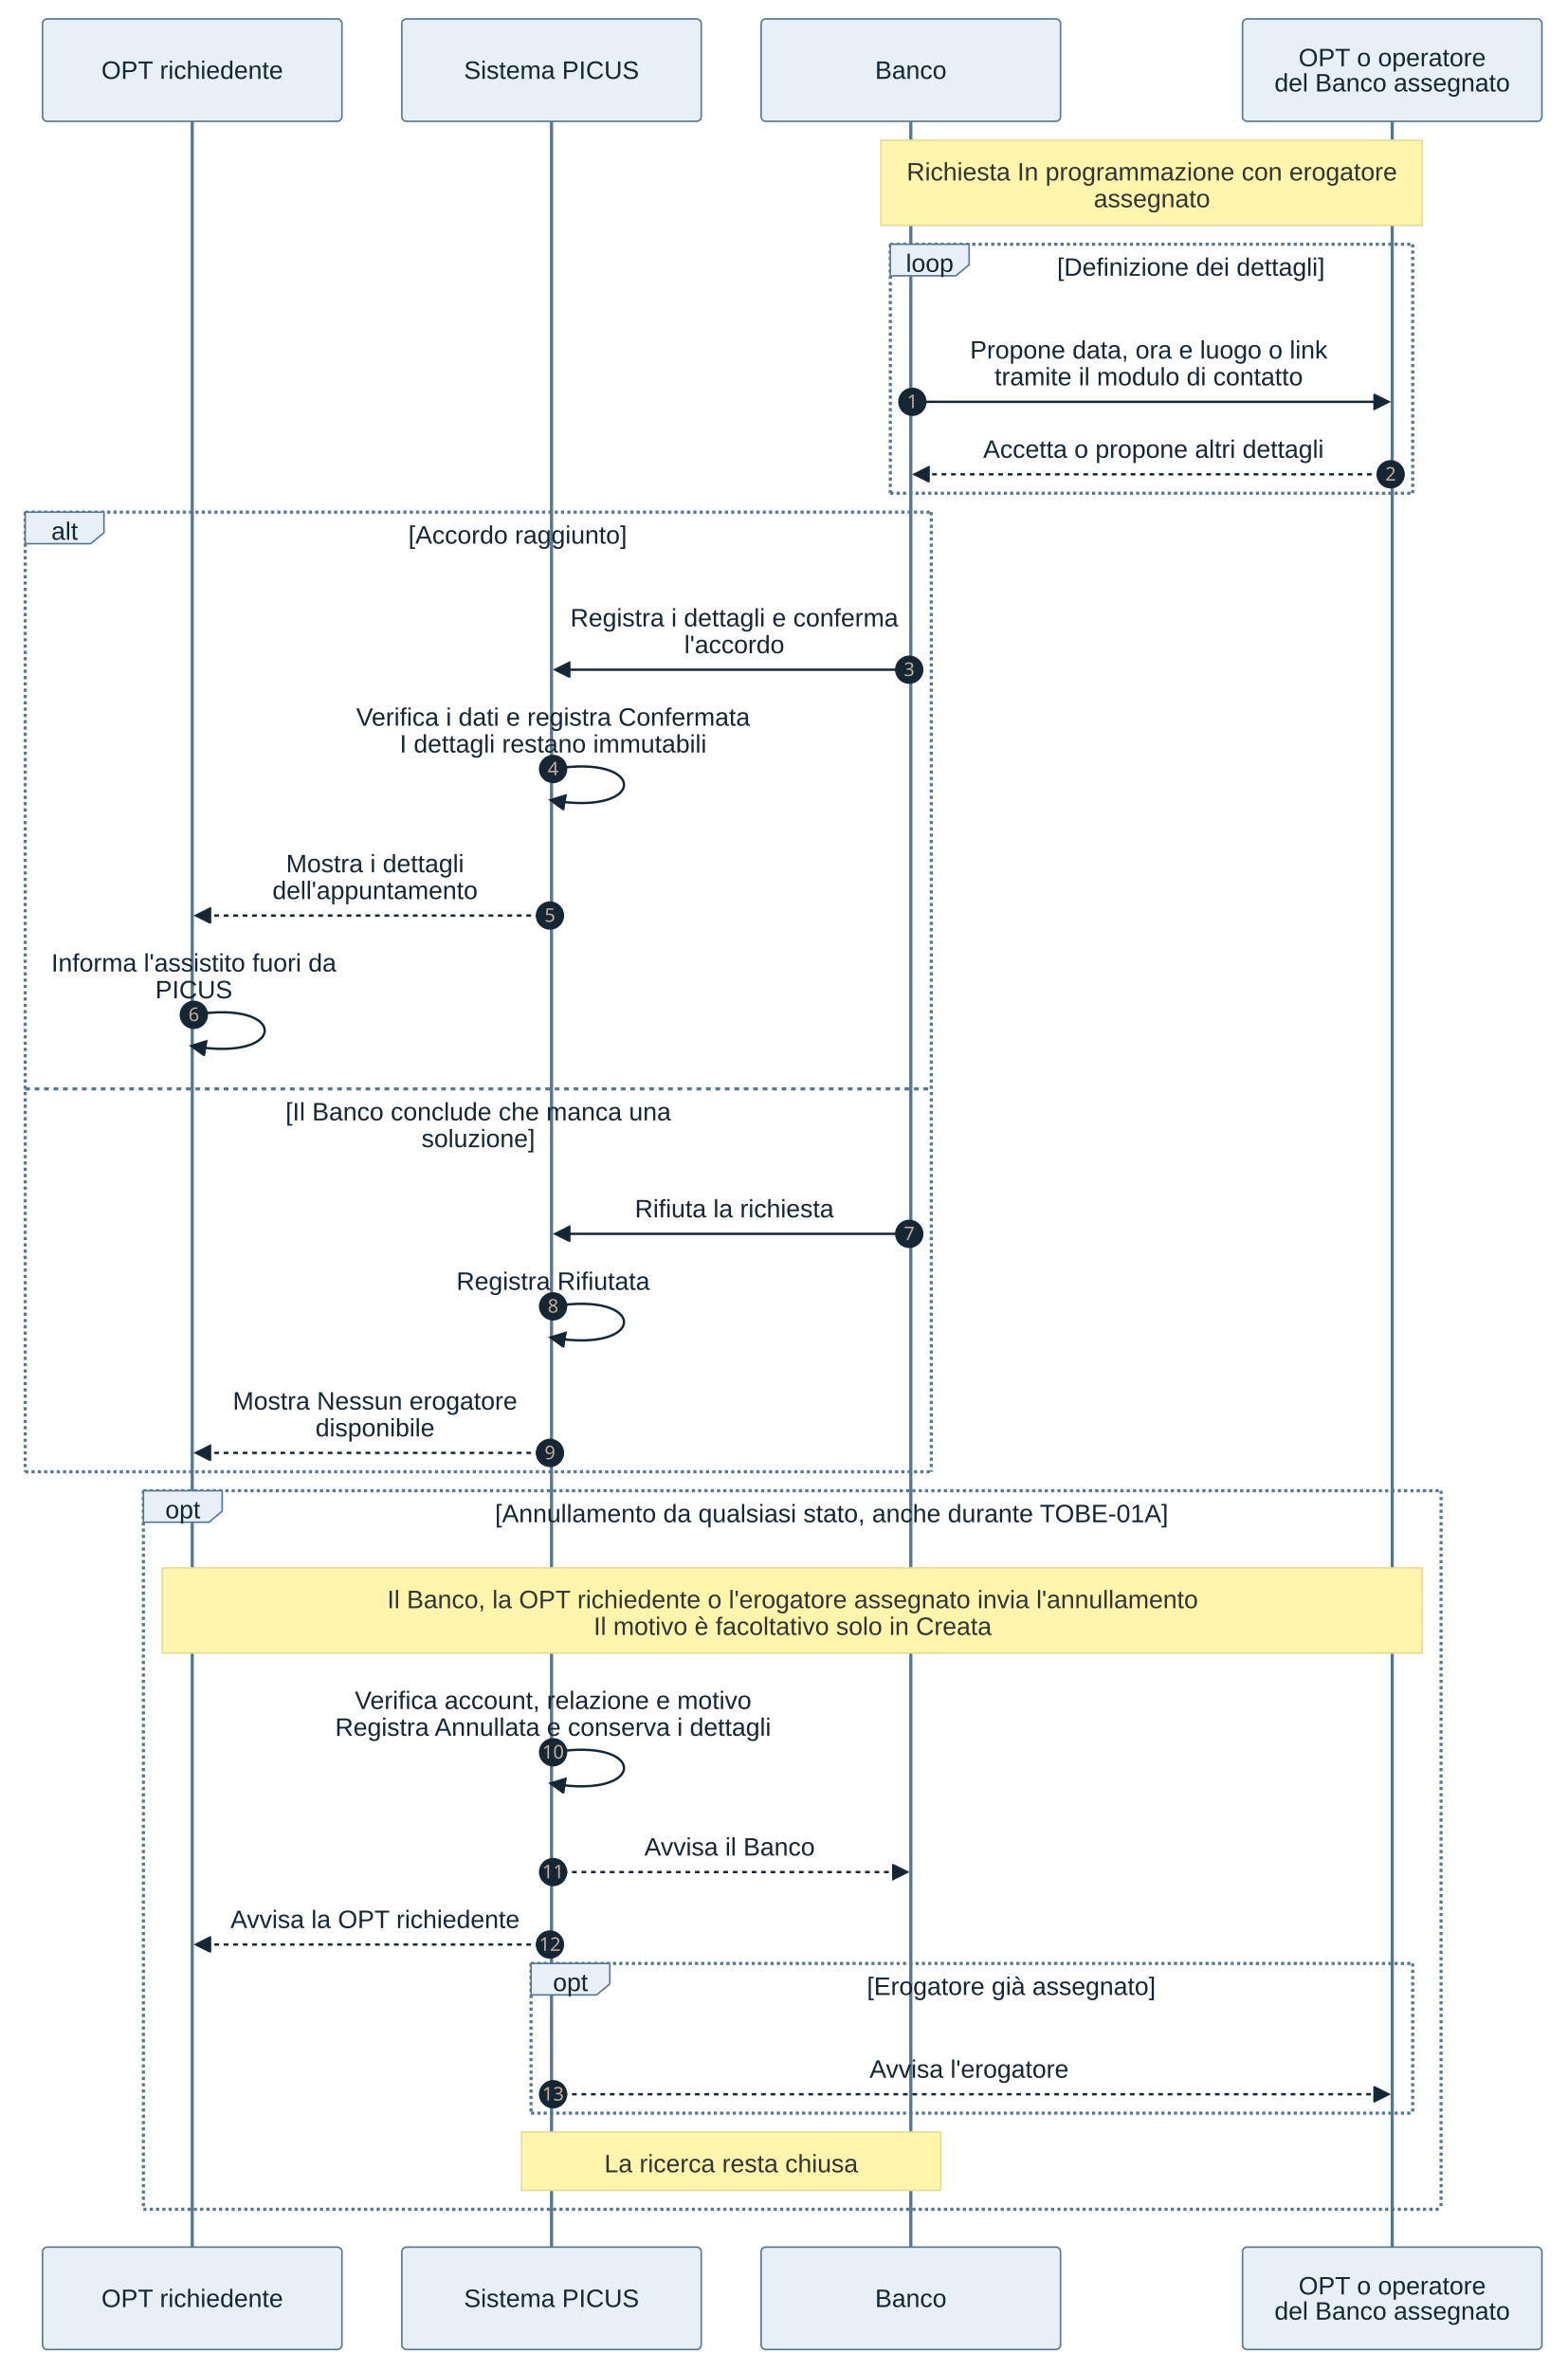
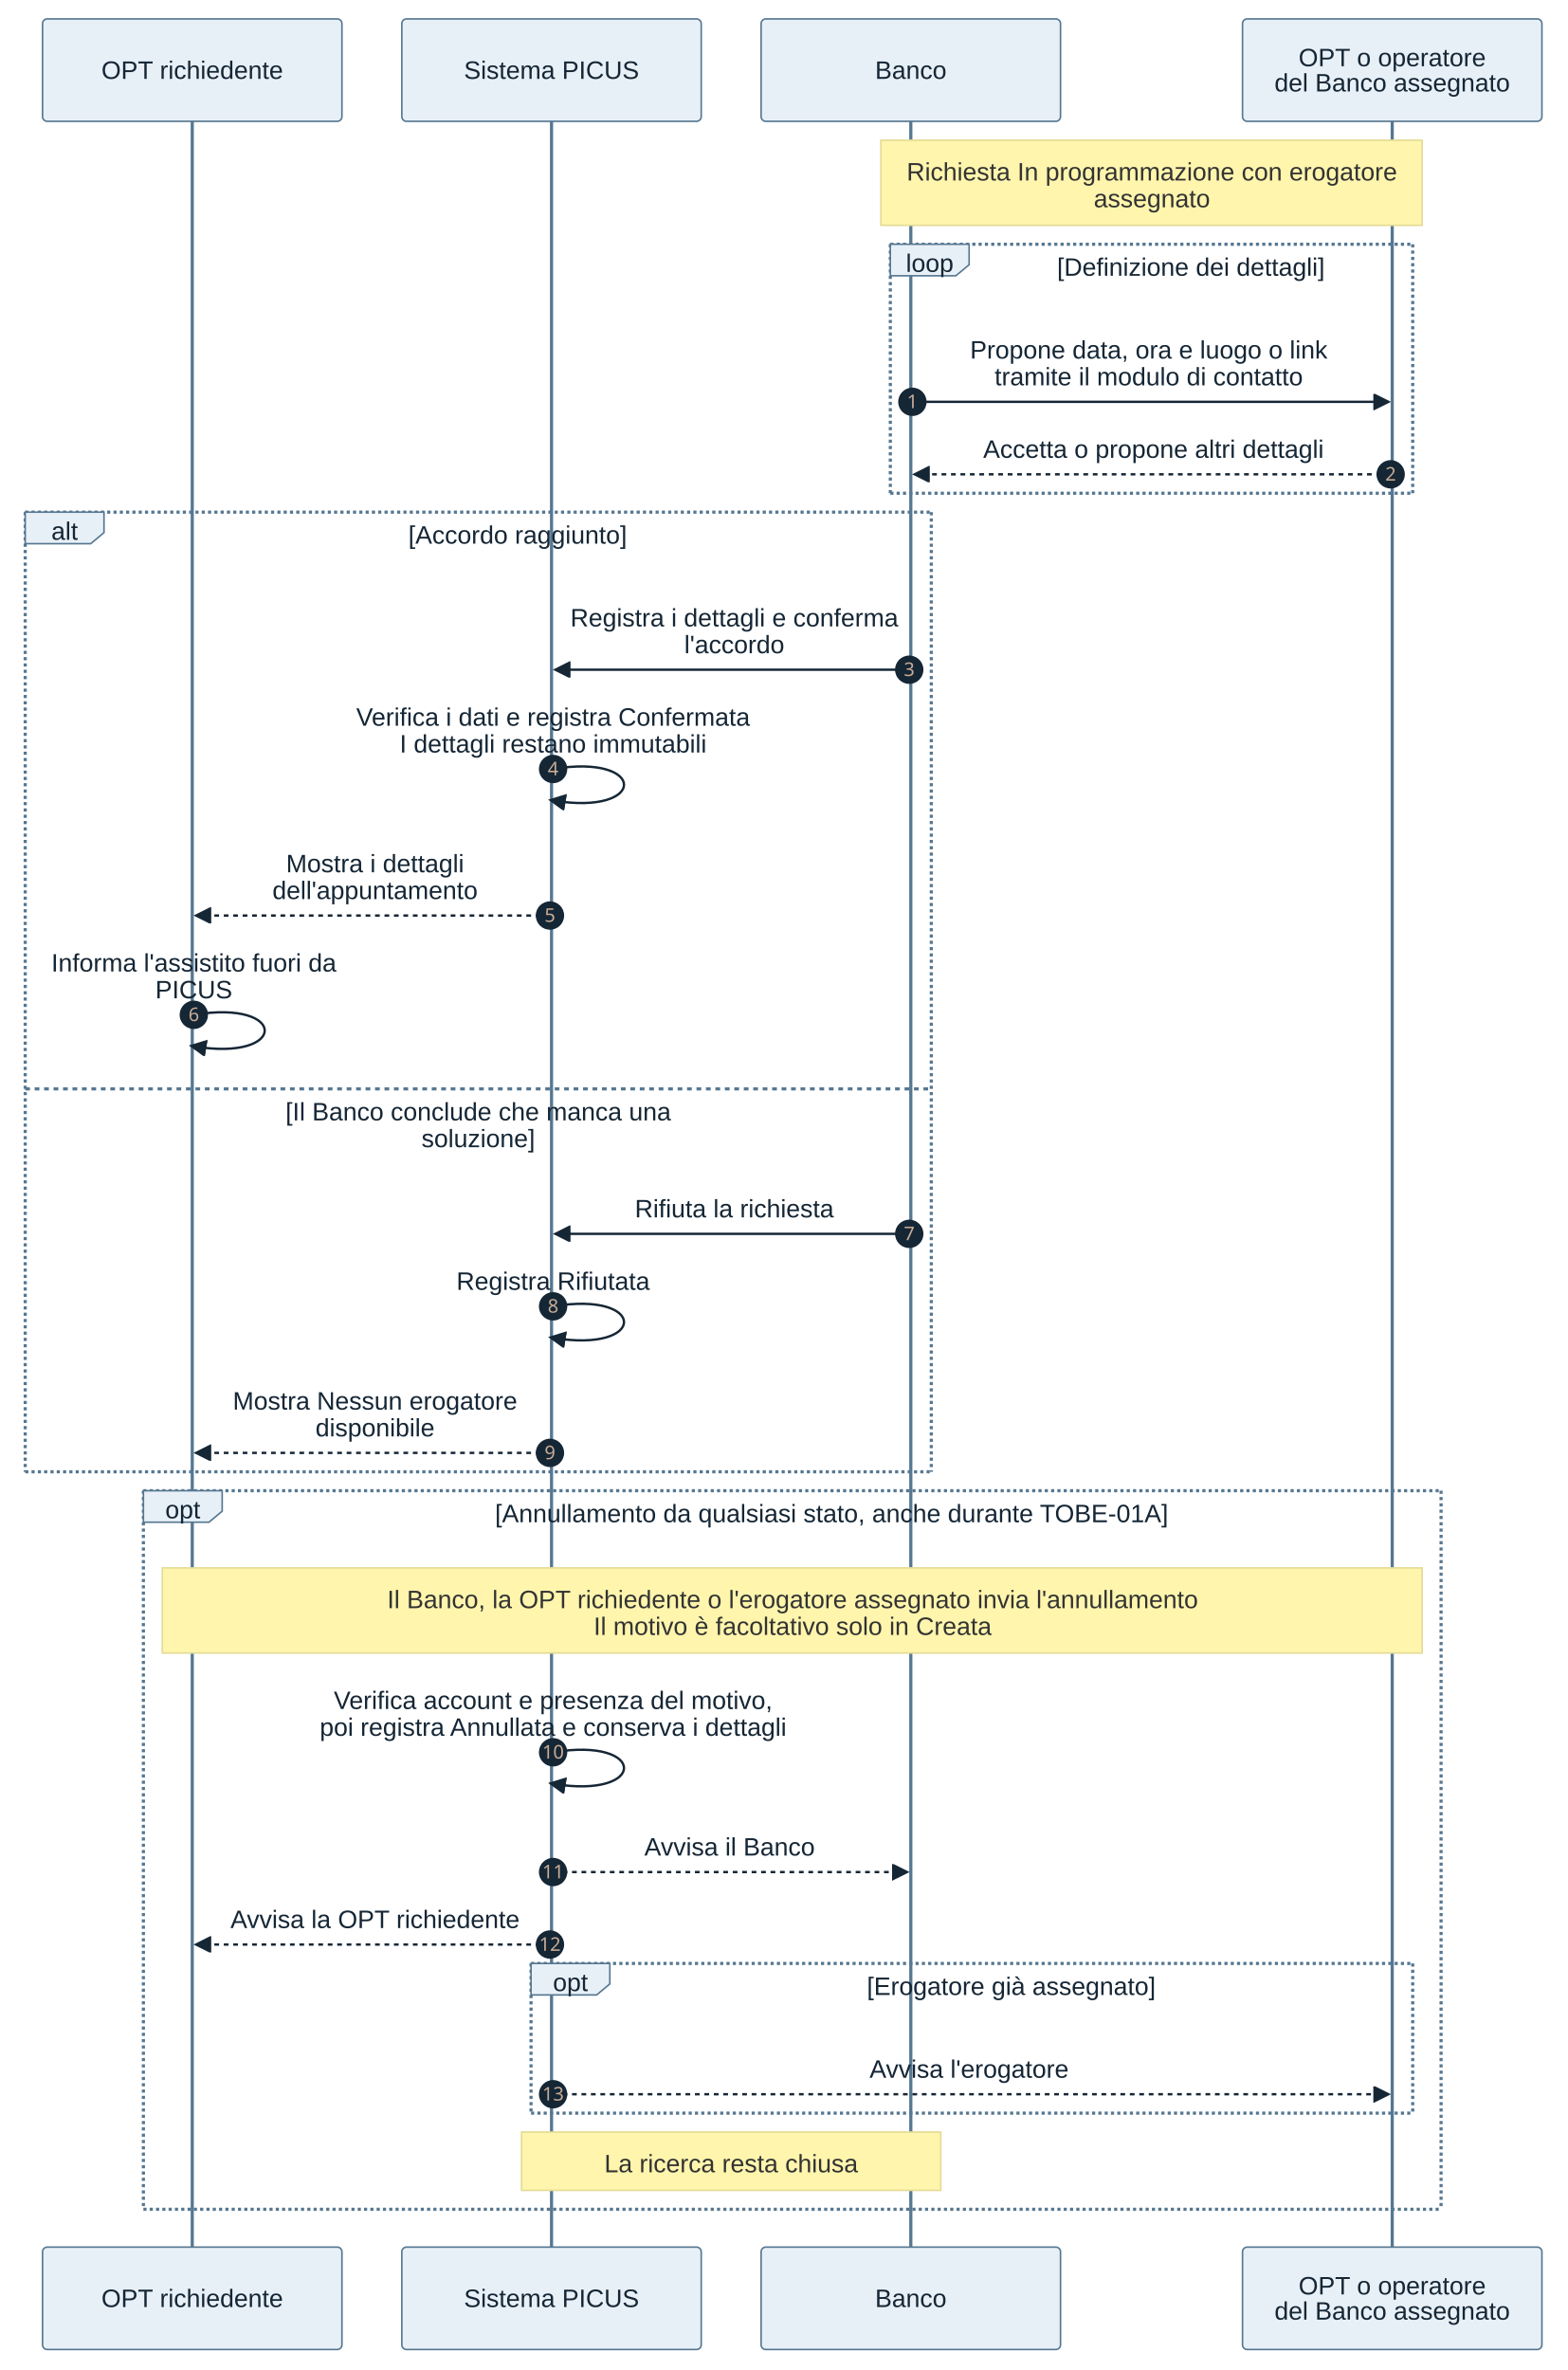
<svg xmlns="http://www.w3.org/2000/svg" aria-roledescription="sequence" role="graphics-document document" viewBox="-27 -12 994.5 1504" height="1504" width="994.5" id="TOBE-01B-appuntamento-esito">
  <g>
    <rect class="actor actor-bottom" ry="3" rx="3" name="E" height="65" width="190" stroke="#666" fill="#eaeaea" y="1414" x="761.5" />
    <text style="text-anchor: middle; font-size: 16px; font-weight: 400; font-family: Arial;" class="actor" alignment-baseline="central" dominant-baseline="central" y="1446.5" x="856.5">
      <tspan dy="-8" x="856.5">OPT o operatore</tspan>
    </text>
    <text style="text-anchor: middle; font-size: 16px; font-weight: 400; font-family: Arial;" class="actor" alignment-baseline="central" dominant-baseline="central" y="1446.5" x="856.5">
      <tspan dy="8" x="856.5">del Banco assegnato</tspan>
    </text>
  </g>
  <g>
    <rect class="actor actor-bottom" ry="3" rx="3" name="B" height="65" width="190" stroke="#666" fill="#eaeaea" y="1414" x="456" />
    <text style="text-anchor: middle; font-size: 16px; font-weight: 400; font-family: Arial;" class="actor" alignment-baseline="central" dominant-baseline="central" y="1446.5" x="551">
      <tspan dy="0" x="551">Banco</tspan>
    </text>
  </g>
  <g>
    <rect class="actor actor-bottom" ry="3" rx="3" name="S" height="65" width="190" stroke="#666" fill="#eaeaea" y="1414" x="228" />
    <text style="text-anchor: middle; font-size: 16px; font-weight: 400; font-family: Arial;" class="actor" alignment-baseline="central" dominant-baseline="central" y="1446.5" x="323">
      <tspan dy="0" x="323">Sistema PICUS</tspan>
    </text>
  </g>
  <g>
    <rect class="actor actor-bottom" ry="3" rx="3" name="R" height="65" width="190" stroke="#666" fill="#eaeaea" y="1414" x="0" />
    <text style="text-anchor: middle; font-size: 16px; font-weight: 400; font-family: Arial;" class="actor" alignment-baseline="central" dominant-baseline="central" y="1446.5" x="95">
      <tspan dy="0" x="95">OPT richiedente</tspan>
    </text>
  </g>
  <g>
    <line stroke="#999" stroke-width="0.5px" class="200" y2="1414" x2="856.5" y1="5" x1="856.5" id="actor7" />
    <g id="root-7">
      <rect class="actor actor-top" ry="3" rx="3" name="E" height="65" width="190" stroke="#666" fill="#eaeaea" y="0" x="761.5" />
      <text style="text-anchor: middle; font-size: 16px; font-weight: 400; font-family: Arial;" class="actor" alignment-baseline="central" dominant-baseline="central" y="32.5" x="856.5">
        <tspan dy="-8" x="856.5">OPT o operatore</tspan>
      </text>
      <text style="text-anchor: middle; font-size: 16px; font-weight: 400; font-family: Arial;" class="actor" alignment-baseline="central" dominant-baseline="central" y="32.5" x="856.5">
        <tspan dy="8" x="856.5">del Banco assegnato</tspan>
      </text>
    </g>
  </g>
  <g>
    <line stroke="#999" stroke-width="0.5px" class="200" y2="1414" x2="551" y1="5" x1="551" id="actor6" />
    <g id="root-6">
      <rect class="actor actor-top" ry="3" rx="3" name="B" height="65" width="190" stroke="#666" fill="#eaeaea" y="0" x="456" />
      <text style="text-anchor: middle; font-size: 16px; font-weight: 400; font-family: Arial;" class="actor" alignment-baseline="central" dominant-baseline="central" y="32.5" x="551">
        <tspan dy="0" x="551">Banco</tspan>
      </text>
    </g>
  </g>
  <g>
    <line stroke="#999" stroke-width="0.5px" class="200" y2="1414" x2="323" y1="5" x1="323" id="actor5" />
    <g id="root-5">
      <rect class="actor actor-top" ry="3" rx="3" name="S" height="65" width="190" stroke="#666" fill="#eaeaea" y="0" x="228" />
      <text style="text-anchor: middle; font-size: 16px; font-weight: 400; font-family: Arial;" class="actor" alignment-baseline="central" dominant-baseline="central" y="32.5" x="323">
        <tspan dy="0" x="323">Sistema PICUS</tspan>
      </text>
    </g>
  </g>
  <g>
    <line stroke="#999" stroke-width="0.5px" class="200" y2="1414" x2="95" y1="5" x1="95" id="actor4" />
    <g id="root-4">
      <rect class="actor actor-top" ry="3" rx="3" name="R" height="65" width="190" stroke="#666" fill="#eaeaea" y="0" x="0" />
      <text style="text-anchor: middle; font-size: 16px; font-weight: 400; font-family: Arial;" class="actor" alignment-baseline="central" dominant-baseline="central" y="32.5" x="95">
        <tspan dy="0" x="95">OPT richiedente</tspan>
      </text>
    </g>
  </g>
  <style>#TOBE-01B-appuntamento-esito{font-family:Arial;font-size:18px;fill:#152635;}#TOBE-01B-appuntamento-esito .error-icon{fill:hsl(28, 48.387%, 98.922%);}#TOBE-01B-appuntamento-esito .error-text{fill:rgb(1.419, 2.839, 4.081);stroke:rgb(1.419, 2.839, 4.081);}#TOBE-01B-appuntamento-esito .edge-thickness-normal{stroke-width:2px;}#TOBE-01B-appuntamento-esito .edge-thickness-thick{stroke-width:3.5px;}#TOBE-01B-appuntamento-esito .edge-pattern-solid{stroke-dasharray:0;}#TOBE-01B-appuntamento-esito .edge-pattern-dashed{stroke-dasharray:3;}#TOBE-01B-appuntamento-esito .edge-pattern-dotted{stroke-dasharray:2;}#TOBE-01B-appuntamento-esito .marker{fill:#375369;stroke:#375369;}#TOBE-01B-appuntamento-esito .marker.cross{stroke:#375369;}#TOBE-01B-appuntamento-esito svg{font-family:Arial;font-size:18px;}#TOBE-01B-appuntamento-esito .actor{stroke:#567791;fill:#e8f0f7;}#TOBE-01B-appuntamento-esito text.actor&gt;tspan{fill:#152635;stroke:none;}#TOBE-01B-appuntamento-esito .actor-line{stroke:grey;}#TOBE-01B-appuntamento-esito .messageLine0{stroke-width:1.5;stroke-dasharray:none;stroke:#152635;}#TOBE-01B-appuntamento-esito .messageLine1{stroke-width:1.5;stroke-dasharray:2,2;stroke:#152635;}#TOBE-01B-appuntamento-esito #arrowhead path{fill:#152635;stroke:#152635;}#TOBE-01B-appuntamento-esito .sequenceNumber{fill:#c8ac96;}#TOBE-01B-appuntamento-esito #sequencenumber{fill:#152635;}#TOBE-01B-appuntamento-esito #crosshead path{fill:#152635;stroke:#152635;}#TOBE-01B-appuntamento-esito .messageText{fill:#152635;stroke:none;}#TOBE-01B-appuntamento-esito .labelBox{stroke:#567791;fill:#e8f0f7;}#TOBE-01B-appuntamento-esito .labelText,#TOBE-01B-appuntamento-esito .labelText&gt;tspan{fill:#152635;stroke:none;}#TOBE-01B-appuntamento-esito .loopText,#TOBE-01B-appuntamento-esito .loopText&gt;tspan{fill:#152635;stroke:none;}#TOBE-01B-appuntamento-esito .loopLine{stroke-width:2px;stroke-dasharray:2,2;stroke:#567791;fill:#567791;}#TOBE-01B-appuntamento-esito .note{stroke:hsl(52.683, 60%, 73.922%);fill:#fff5ad;}#TOBE-01B-appuntamento-esito .noteText,#TOBE-01B-appuntamento-esito .noteText&gt;tspan{fill:#333;stroke:none;}#TOBE-01B-appuntamento-esito .activation0{fill:hsl(88, 48.387%, 93.922%);stroke:hsl(88, 48.387%, 83.922%);}#TOBE-01B-appuntamento-esito .activation1{fill:hsl(88, 48.387%, 93.922%);stroke:hsl(88, 48.387%, 83.922%);}#TOBE-01B-appuntamento-esito .activation2{fill:hsl(88, 48.387%, 93.922%);stroke:hsl(88, 48.387%, 83.922%);}#TOBE-01B-appuntamento-esito .actorPopupMenu{position:absolute;}#TOBE-01B-appuntamento-esito .actorPopupMenuPanel{position:absolute;fill:#e8f0f7;box-shadow:0px 8px 16px 0px rgba(0,0,0,0.2);filter:drop-shadow(3px 5px 2px rgb(0 0 0 / 0.4));}#TOBE-01B-appuntamento-esito .actor-man line{stroke:#567791;fill:#e8f0f7;}#TOBE-01B-appuntamento-esito .actor-man circle,#TOBE-01B-appuntamento-esito line{stroke:#567791;fill:#e8f0f7;stroke-width:2px;}#TOBE-01B-appuntamento-esito :root{--mermaid-font-family:Arial;}</style>
  <g />
  <defs>
    <symbol height="24" width="24" id="computer">
      <path d="M2 2v13h20v-13h-20zm18 11h-16v-9h16v9zm-10.228 6l.466-1h3.524l.467 1h-4.457zm14.228 3h-24l2-6h2.104l-1.33 4h18.45l-1.297-4h2.073l2 6zm-5-10h-14v-7h14v7z" transform="scale(.5)" />
    </symbol>
  </defs>
  <defs>
    <symbol clip-rule="evenodd" fill-rule="evenodd" id="database">
      <path d="M12.258.001l.256.004.255.005.253.008.251.01.249.012.247.015.246.016.242.019.241.02.239.023.236.024.233.027.231.028.229.031.225.032.223.034.22.036.217.038.214.04.211.041.208.043.205.045.201.046.198.048.194.05.191.051.187.053.183.054.18.056.175.057.172.059.168.06.163.061.16.063.155.064.15.066.074.033.073.033.071.034.07.034.069.035.068.035.067.035.066.035.064.036.064.036.062.036.06.036.06.037.058.037.058.037.055.038.055.038.053.038.052.038.051.039.05.039.048.039.047.039.045.04.044.04.043.04.041.04.04.041.039.041.037.041.036.041.034.041.033.042.032.042.03.042.029.042.027.042.026.043.024.043.023.043.021.043.02.043.018.044.017.043.015.044.013.044.012.044.011.045.009.044.007.045.006.045.004.045.002.045.001.045v17l-.001.045-.002.045-.004.045-.006.045-.007.045-.009.044-.011.045-.012.044-.013.044-.015.044-.017.043-.018.044-.02.043-.021.043-.023.043-.024.043-.026.043-.027.042-.029.042-.03.042-.032.042-.033.042-.034.041-.036.041-.037.041-.039.041-.04.041-.041.04-.043.04-.044.04-.045.04-.047.039-.048.039-.05.039-.051.039-.052.038-.053.038-.055.038-.055.038-.058.037-.058.037-.06.037-.06.036-.062.036-.064.036-.064.036-.066.035-.067.035-.068.035-.069.035-.07.034-.071.034-.073.033-.074.033-.15.066-.155.064-.16.063-.163.061-.168.06-.172.059-.175.057-.18.056-.183.054-.187.053-.191.051-.194.05-.198.048-.201.046-.205.045-.208.043-.211.041-.214.04-.217.038-.22.036-.223.034-.225.032-.229.031-.231.028-.233.027-.236.024-.239.023-.241.02-.242.019-.246.016-.247.015-.249.012-.251.01-.253.008-.255.005-.256.004-.258.001-.258-.001-.256-.004-.255-.005-.253-.008-.251-.01-.249-.012-.247-.015-.245-.016-.243-.019-.241-.02-.238-.023-.236-.024-.234-.027-.231-.028-.228-.031-.226-.032-.223-.034-.22-.036-.217-.038-.214-.04-.211-.041-.208-.043-.204-.045-.201-.046-.198-.048-.195-.05-.19-.051-.187-.053-.184-.054-.179-.056-.176-.057-.172-.059-.167-.06-.164-.061-.159-.063-.155-.064-.151-.066-.074-.033-.072-.033-.072-.034-.07-.034-.069-.035-.068-.035-.067-.035-.066-.035-.064-.036-.063-.036-.062-.036-.061-.036-.06-.037-.058-.037-.057-.037-.056-.038-.055-.038-.053-.038-.052-.038-.051-.039-.049-.039-.049-.039-.046-.039-.046-.04-.044-.04-.043-.04-.041-.04-.04-.041-.039-.041-.037-.041-.036-.041-.034-.041-.033-.042-.032-.042-.03-.042-.029-.042-.027-.042-.026-.043-.024-.043-.023-.043-.021-.043-.02-.043-.018-.044-.017-.043-.015-.044-.013-.044-.012-.044-.011-.045-.009-.044-.007-.045-.006-.045-.004-.045-.002-.045-.001-.045v-17l.001-.045.002-.045.004-.045.006-.045.007-.045.009-.044.011-.045.012-.044.013-.044.015-.044.017-.043.018-.044.02-.043.021-.043.023-.043.024-.043.026-.043.027-.042.029-.042.03-.042.032-.042.033-.042.034-.041.036-.041.037-.041.039-.041.04-.041.041-.04.043-.04.044-.04.046-.04.046-.039.049-.039.049-.039.051-.039.052-.038.053-.038.055-.038.056-.038.057-.037.058-.037.06-.037.061-.036.062-.036.063-.036.064-.036.066-.035.067-.035.068-.035.069-.035.07-.034.072-.034.072-.033.074-.033.151-.066.155-.064.159-.063.164-.061.167-.06.172-.059.176-.057.179-.056.184-.054.187-.053.19-.051.195-.05.198-.048.201-.046.204-.045.208-.043.211-.041.214-.04.217-.038.22-.036.223-.034.226-.032.228-.031.231-.028.234-.027.236-.024.238-.023.241-.02.243-.019.245-.016.247-.015.249-.012.251-.01.253-.008.255-.005.256-.004.258-.001.258.001zm-9.258 20.499v.01l.001.021.003.021.004.022.005.021.006.022.007.022.009.023.01.022.011.023.012.023.013.023.015.023.016.024.017.023.018.024.019.024.021.024.022.025.023.024.024.025.052.049.056.05.061.051.066.051.07.051.075.051.079.052.084.052.088.052.092.052.097.052.102.051.105.052.11.052.114.051.119.051.123.051.127.05.131.05.135.05.139.048.144.049.147.047.152.047.155.047.16.045.163.045.167.043.171.043.176.041.178.041.183.039.187.039.19.037.194.035.197.035.202.033.204.031.209.03.212.029.216.027.219.025.222.024.226.021.23.02.233.018.236.016.24.015.243.012.246.01.249.008.253.005.256.004.259.001.26-.001.257-.004.254-.005.25-.008.247-.011.244-.012.241-.014.237-.016.233-.018.231-.021.226-.021.224-.024.22-.026.216-.027.212-.028.21-.031.205-.031.202-.034.198-.034.194-.036.191-.037.187-.039.183-.04.179-.04.175-.042.172-.043.168-.044.163-.045.16-.046.155-.046.152-.047.148-.048.143-.049.139-.049.136-.05.131-.05.126-.05.123-.051.118-.052.114-.051.11-.052.106-.052.101-.052.096-.052.092-.052.088-.053.083-.051.079-.052.074-.052.07-.051.065-.051.06-.051.056-.05.051-.05.023-.024.023-.025.021-.024.02-.024.019-.024.018-.024.017-.024.015-.023.014-.024.013-.023.012-.023.01-.023.01-.022.008-.022.006-.022.006-.022.004-.022.004-.021.001-.021.001-.021v-4.127l-.077.055-.08.053-.083.054-.085.053-.087.052-.09.052-.093.051-.095.05-.097.05-.1.049-.102.049-.105.048-.106.047-.109.047-.111.046-.114.045-.115.045-.118.044-.12.043-.122.042-.124.042-.126.041-.128.04-.13.04-.132.038-.134.038-.135.037-.138.037-.139.035-.142.035-.143.034-.144.033-.147.032-.148.031-.15.03-.151.03-.153.029-.154.027-.156.027-.158.026-.159.025-.161.024-.162.023-.163.022-.165.021-.166.02-.167.019-.169.018-.169.017-.171.016-.173.015-.173.014-.175.013-.175.012-.177.011-.178.01-.179.008-.179.008-.181.006-.182.005-.182.004-.184.003-.184.002h-.37l-.184-.002-.184-.003-.182-.004-.182-.005-.181-.006-.179-.008-.179-.008-.178-.01-.176-.011-.176-.012-.175-.013-.173-.014-.172-.015-.171-.016-.17-.017-.169-.018-.167-.019-.166-.02-.165-.021-.163-.022-.162-.023-.161-.024-.159-.025-.157-.026-.156-.027-.155-.027-.153-.029-.151-.03-.15-.03-.148-.031-.146-.032-.145-.033-.143-.034-.141-.035-.14-.035-.137-.037-.136-.037-.134-.038-.132-.038-.13-.04-.128-.04-.126-.041-.124-.042-.122-.042-.12-.044-.117-.043-.116-.045-.113-.045-.112-.046-.109-.047-.106-.047-.105-.048-.102-.049-.1-.049-.097-.05-.095-.05-.093-.052-.09-.051-.087-.052-.085-.053-.083-.054-.08-.054-.077-.054v4.127zm0-5.654v.011l.001.021.003.021.004.021.005.022.006.022.007.022.009.022.01.022.011.023.012.023.013.023.015.024.016.023.017.024.018.024.019.024.021.024.022.024.023.025.024.024.052.05.056.05.061.05.066.051.07.051.075.052.079.051.084.052.088.052.092.052.097.052.102.052.105.052.11.051.114.051.119.052.123.05.127.051.131.05.135.049.139.049.144.048.147.048.152.047.155.046.16.045.163.045.167.044.171.042.176.042.178.04.183.04.187.038.19.037.194.036.197.034.202.033.204.032.209.03.212.028.216.027.219.025.222.024.226.022.23.02.233.018.236.016.24.014.243.012.246.01.249.008.253.006.256.003.259.001.26-.001.257-.003.254-.006.25-.008.247-.01.244-.012.241-.015.237-.016.233-.018.231-.02.226-.022.224-.024.22-.025.216-.027.212-.029.21-.03.205-.032.202-.033.198-.035.194-.036.191-.037.187-.039.183-.039.179-.041.175-.042.172-.043.168-.044.163-.045.16-.045.155-.047.152-.047.148-.048.143-.048.139-.05.136-.049.131-.05.126-.051.123-.051.118-.051.114-.052.11-.052.106-.052.101-.052.096-.052.092-.052.088-.052.083-.052.079-.052.074-.051.07-.052.065-.051.06-.05.056-.051.051-.049.023-.025.023-.024.021-.025.02-.024.019-.024.018-.024.017-.024.015-.023.014-.023.013-.024.012-.022.01-.023.01-.023.008-.022.006-.022.006-.022.004-.021.004-.022.001-.021.001-.021v-4.139l-.077.054-.08.054-.083.054-.085.052-.087.053-.09.051-.093.051-.095.051-.097.05-.1.049-.102.049-.105.048-.106.047-.109.047-.111.046-.114.045-.115.044-.118.044-.12.044-.122.042-.124.042-.126.041-.128.04-.13.039-.132.039-.134.038-.135.037-.138.036-.139.036-.142.035-.143.033-.144.033-.147.033-.148.031-.15.03-.151.03-.153.028-.154.028-.156.027-.158.026-.159.025-.161.024-.162.023-.163.022-.165.021-.166.02-.167.019-.169.018-.169.017-.171.016-.173.015-.173.014-.175.013-.175.012-.177.011-.178.009-.179.009-.179.007-.181.007-.182.005-.182.004-.184.003-.184.002h-.37l-.184-.002-.184-.003-.182-.004-.182-.005-.181-.007-.179-.007-.179-.009-.178-.009-.176-.011-.176-.012-.175-.013-.173-.014-.172-.015-.171-.016-.17-.017-.169-.018-.167-.019-.166-.02-.165-.021-.163-.022-.162-.023-.161-.024-.159-.025-.157-.026-.156-.027-.155-.028-.153-.028-.151-.03-.15-.03-.148-.031-.146-.033-.145-.033-.143-.033-.141-.035-.14-.036-.137-.036-.136-.037-.134-.038-.132-.039-.13-.039-.128-.04-.126-.041-.124-.042-.122-.043-.12-.043-.117-.044-.116-.044-.113-.046-.112-.046-.109-.046-.106-.047-.105-.048-.102-.049-.1-.049-.097-.05-.095-.051-.093-.051-.09-.051-.087-.053-.085-.052-.083-.054-.08-.054-.077-.054v4.139zm0-5.666v.011l.001.02.003.022.004.021.005.022.006.021.007.022.009.023.01.022.011.023.012.023.013.023.015.023.016.024.017.024.018.023.019.024.021.025.022.024.023.024.024.025.052.05.056.05.061.05.066.051.07.051.075.052.079.051.084.052.088.052.092.052.097.052.102.052.105.051.11.052.114.051.119.051.123.051.127.05.131.05.135.05.139.049.144.048.147.048.152.047.155.046.16.045.163.045.167.043.171.043.176.042.178.04.183.04.187.038.19.037.194.036.197.034.202.033.204.032.209.03.212.028.216.027.219.025.222.024.226.021.23.02.233.018.236.017.24.014.243.012.246.01.249.008.253.006.256.003.259.001.26-.001.257-.003.254-.006.25-.008.247-.01.244-.013.241-.014.237-.016.233-.018.231-.02.226-.022.224-.024.22-.025.216-.027.212-.029.21-.03.205-.032.202-.033.198-.035.194-.036.191-.037.187-.039.183-.039.179-.041.175-.042.172-.043.168-.044.163-.045.16-.045.155-.047.152-.047.148-.048.143-.049.139-.049.136-.049.131-.051.126-.05.123-.051.118-.052.114-.051.11-.052.106-.052.101-.052.096-.052.092-.052.088-.052.083-.052.079-.052.074-.052.07-.051.065-.051.06-.051.056-.05.051-.049.023-.025.023-.025.021-.024.02-.024.019-.024.018-.024.017-.024.015-.023.014-.024.013-.023.012-.023.01-.022.01-.023.008-.022.006-.022.006-.022.004-.022.004-.021.001-.021.001-.021v-4.153l-.077.054-.08.054-.083.053-.085.053-.087.053-.09.051-.093.051-.095.051-.097.05-.1.049-.102.048-.105.048-.106.048-.109.046-.111.046-.114.046-.115.044-.118.044-.12.043-.122.043-.124.042-.126.041-.128.04-.13.039-.132.039-.134.038-.135.037-.138.036-.139.036-.142.034-.143.034-.144.033-.147.032-.148.032-.15.03-.151.03-.153.028-.154.028-.156.027-.158.026-.159.024-.161.024-.162.023-.163.023-.165.021-.166.02-.167.019-.169.018-.169.017-.171.016-.173.015-.173.014-.175.013-.175.012-.177.01-.178.01-.179.009-.179.007-.181.006-.182.006-.182.004-.184.003-.184.001-.185.001-.185-.001-.184-.001-.184-.003-.182-.004-.182-.006-.181-.006-.179-.007-.179-.009-.178-.01-.176-.01-.176-.012-.175-.013-.173-.014-.172-.015-.171-.016-.17-.017-.169-.018-.167-.019-.166-.02-.165-.021-.163-.023-.162-.023-.161-.024-.159-.024-.157-.026-.156-.027-.155-.028-.153-.028-.151-.03-.15-.03-.148-.032-.146-.032-.145-.033-.143-.034-.141-.034-.14-.036-.137-.036-.136-.037-.134-.038-.132-.039-.13-.039-.128-.041-.126-.041-.124-.041-.122-.043-.12-.043-.117-.044-.116-.044-.113-.046-.112-.046-.109-.046-.106-.048-.105-.048-.102-.048-.1-.05-.097-.049-.095-.051-.093-.051-.09-.052-.087-.052-.085-.053-.083-.053-.08-.054-.077-.054v4.153zm8.74-8.179l-.257.004-.254.005-.25.008-.247.011-.244.012-.241.014-.237.016-.233.018-.231.021-.226.022-.224.023-.22.026-.216.027-.212.028-.21.031-.205.032-.202.033-.198.034-.194.036-.191.038-.187.038-.183.04-.179.041-.175.042-.172.043-.168.043-.163.045-.16.046-.155.046-.152.048-.148.048-.143.048-.139.049-.136.05-.131.05-.126.051-.123.051-.118.051-.114.052-.11.052-.106.052-.101.052-.096.052-.092.052-.088.052-.083.052-.079.052-.074.051-.07.052-.065.051-.06.05-.056.05-.051.05-.023.025-.023.024-.021.024-.02.025-.019.024-.018.024-.017.023-.015.024-.014.023-.013.023-.012.023-.01.023-.01.022-.008.022-.006.023-.006.021-.004.022-.004.021-.001.021-.001.021.001.021.001.021.004.021.004.022.006.021.006.023.008.022.01.022.01.023.012.023.013.023.014.023.015.024.017.023.018.024.019.024.02.025.021.024.023.024.023.025.051.05.056.05.06.05.065.051.07.052.074.051.079.052.083.052.088.052.092.052.096.052.101.052.106.052.11.052.114.052.118.051.123.051.126.051.131.05.136.05.139.049.143.048.148.048.152.048.155.046.16.046.163.045.168.043.172.043.175.042.179.041.183.04.187.038.191.038.194.036.198.034.202.033.205.032.21.031.212.028.216.027.22.026.224.023.226.022.231.021.233.018.237.016.241.014.244.012.247.011.25.008.254.005.257.004.26.001.26-.001.257-.004.254-.005.25-.008.247-.011.244-.012.241-.014.237-.016.233-.018.231-.021.226-.022.224-.023.22-.026.216-.027.212-.028.21-.031.205-.032.202-.033.198-.034.194-.036.191-.038.187-.038.183-.04.179-.041.175-.042.172-.043.168-.043.163-.045.16-.046.155-.046.152-.048.148-.048.143-.048.139-.049.136-.05.131-.05.126-.051.123-.051.118-.051.114-.052.11-.052.106-.052.101-.052.096-.052.092-.052.088-.052.083-.052.079-.052.074-.051.07-.052.065-.051.06-.05.056-.05.051-.05.023-.025.023-.024.021-.024.02-.025.019-.024.018-.024.017-.023.015-.024.014-.023.013-.023.012-.023.01-.023.01-.022.008-.022.006-.023.006-.021.004-.022.004-.021.001-.021.001-.021-.001-.021-.001-.021-.004-.021-.004-.022-.006-.021-.006-.023-.008-.022-.01-.022-.01-.023-.012-.023-.013-.023-.014-.023-.015-.024-.017-.023-.018-.024-.019-.024-.02-.025-.021-.024-.023-.024-.023-.025-.051-.05-.056-.05-.06-.05-.065-.051-.07-.052-.074-.051-.079-.052-.083-.052-.088-.052-.092-.052-.096-.052-.101-.052-.106-.052-.11-.052-.114-.052-.118-.051-.123-.051-.126-.051-.131-.05-.136-.05-.139-.049-.143-.048-.148-.048-.152-.048-.155-.046-.16-.046-.163-.045-.168-.043-.172-.043-.175-.042-.179-.041-.183-.04-.187-.038-.191-.038-.194-.036-.198-.034-.202-.033-.205-.032-.21-.031-.212-.028-.216-.027-.22-.026-.224-.023-.226-.022-.231-.021-.233-.018-.237-.016-.241-.014-.244-.012-.247-.011-.25-.008-.254-.005-.257-.004-.26-.001-.26.001z" transform="scale(.5)" />
    </symbol>
  </defs>
  <defs>
    <symbol height="24" width="24" id="clock">
      <path d="M12 2c5.514 0 10 4.486 10 10s-4.486 10-10 10-10-4.486-10-10 4.486-10 10-10zm0-2c-6.627 0-12 5.373-12 12s5.373 12 12 12 12-5.373 12-12-5.373-12-12-12zm5.848 12.459c.202.038.202.333.001.372-1.907.361-6.045 1.111-6.547 1.111-.719 0-1.301-.582-1.301-1.301 0-.512.77-5.447 1.125-7.445.034-.192.312-.181.343.014l.985 6.238 5.394 1.011z" transform="scale(.5)" />
    </symbol>
  </defs>
  <defs>
    <marker orient="auto" markerHeight="12" markerWidth="12" markerUnits="userSpaceOnUse" refY="5" refX="7.9" id="arrowhead">
      <path d="M 0 0 L 10 5 L 0 10 z" />
    </marker>
  </defs>
  <defs>
    <marker refY="4.5" refX="4" orient="auto" markerHeight="8" markerWidth="15" id="crosshead">
      <path style="stroke-dasharray: 0, 0;" d="M 1,2 L 6,7 M 6,2 L 1,7" stroke-width="1pt" stroke="#000000" fill="none" />
    </marker>
  </defs>
  <defs>
    <marker orient="auto" markerHeight="28" markerWidth="20" refY="7" refX="15.5" id="filled-head">
      <path d="M 18,7 L9,13 L14,7 L9,1 Z" />
    </marker>
  </defs>
  <defs>
    <marker orient="auto" markerHeight="40" markerWidth="60" refY="15" refX="15" id="sequencenumber">
      <circle r="6" cy="15" cx="15" />
    </marker>
  </defs>
  <g>
    <rect class="note" ry="0" rx="0" height="54" width="343.5" stroke="#666" fill="#EDF2AE" y="77" x="532" />
    <text style="font-family: Arial; font-size: 16px; font-weight: 400;" dy="1em" class="noteText" alignment-baseline="middle" dominant-baseline="middle" text-anchor="middle" y="82" x="704">
      <tspan x="704">Richiesta In programmazione con erogatore</tspan>
    </text>
    <text style="font-family: Arial; font-size: 16px; font-weight: 400;" dy="1em" class="noteText" alignment-baseline="middle" dominant-baseline="middle" text-anchor="middle" y="99" x="704">
      <tspan x="704">assegnato</tspan>
    </text>
  </g>
  <g>
    <line class="loopLine" y2="143" x2="869.5" y1="143" x1="538" />
    <line class="loopLine" y2="301" x2="869.5" y1="143" x1="869.5" />
    <line class="loopLine" y2="301" x2="869.5" y1="301" x1="538" />
    <line class="loopLine" y2="301" x2="538" y1="143" x1="538" />
    <polygon class="labelBox" points="538,143 588,143 588,156 579.6,163 538,163" />
    <text style="font-family: Arial; font-size: 16px; font-weight: 400;" class="labelText" alignment-baseline="middle" dominant-baseline="middle" text-anchor="middle" y="156" x="563">loop</text>
    <text style="font-family: Arial; font-size: 16px; font-weight: 400;" class="loopText" text-anchor="middle" y="163" x="728.75">
      <tspan x="728.75">[Definizione dei dettagli]</tspan>
    </text>
  </g>
  <g>
    <line class="loopLine" y2="313" x2="564" y1="313" x1="-11" />
    <line class="loopLine" y2="922" x2="564" y1="313" x1="564" />
    <line class="loopLine" y2="922" x2="564" y1="922" x1="-11" />
    <line class="loopLine" y2="922" x2="-11" y1="313" x1="-11" />
    <line style="stroke-dasharray: 3, 3;" class="loopLine" y2="679" x2="564" y1="679" x1="-11" />
    <polygon class="labelBox" points="-11,313 39,313 39,326 30.6,333 -11,333" />
    <text style="font-family: Arial; font-size: 16px; font-weight: 400;" class="labelText" alignment-baseline="middle" dominant-baseline="middle" text-anchor="middle" y="326" x="14">alt</text>
    <text style="font-family: Arial; font-size: 16px; font-weight: 400;" class="loopText" text-anchor="middle" y="333" x="301.5">
      <tspan x="301.5">[Accordo raggiunto]</tspan>
    </text>
    <text style="font-family: Arial; font-size: 16px; font-weight: 400;" class="loopText" text-anchor="middle" y="699" x="276.5">[Il Banco conclude che manca una</text>
    <text style="font-family: Arial; font-size: 16px; font-weight: 400;" class="loopText" text-anchor="middle" y="716" x="276.5">soluzione]</text>
  </g>
  <g>
    <rect class="note" ry="0" rx="0" height="54" width="799.5" stroke="#666" fill="#EDF2AE" y="983" x="76" />
    <text style="font-family: Arial; font-size: 16px; font-weight: 400;" dy="1em" class="noteText" alignment-baseline="middle" dominant-baseline="middle" text-anchor="middle" y="988" x="476">
      <tspan x="476">Il Banco, la OPT richiedente o l'erogatore assegnato invia l'annullamento</tspan>
    </text>
    <text style="font-family: Arial; font-size: 16px; font-weight: 400;" dy="1em" class="noteText" alignment-baseline="middle" dominant-baseline="middle" text-anchor="middle" y="1005" x="476">
      <tspan x="476">Il motivo è facoltativo solo in Creata</tspan>
    </text>
  </g>
  <g>
    <line class="loopLine" y2="1234" x2="869.5" y1="1234" x1="310" />
    <line class="loopLine" y2="1329" x2="869.5" y1="1234" x1="869.5" />
    <line class="loopLine" y2="1329" x2="869.5" y1="1329" x1="310" />
    <line class="loopLine" y2="1329" x2="310" y1="1234" x1="310" />
    <polygon class="labelBox" points="310,1234 360,1234 360,1247 351.6,1254 310,1254" />
    <text style="font-family: Arial; font-size: 16px; font-weight: 400;" class="labelText" alignment-baseline="middle" dominant-baseline="middle" text-anchor="middle" y="1247" x="335">opt</text>
    <text style="font-family: Arial; font-size: 16px; font-weight: 400;" class="loopText" text-anchor="middle" y="1254" x="614.75">
      <tspan x="614.75">[Erogatore già assegnato]</tspan>
    </text>
  </g>
  <g>
    <rect class="note" ry="0" rx="0" height="37" width="266" stroke="#666" fill="#EDF2AE" y="1341" x="304" />
    <text style="font-family: Arial; font-size: 16px; font-weight: 400;" dy="1em" class="noteText" alignment-baseline="middle" dominant-baseline="middle" text-anchor="middle" y="1346" x="437">
      <tspan x="437">La ricerca resta chiusa</tspan>
    </text>
  </g>
  <g>
    <line class="loopLine" y2="934" x2="887.5" y1="934" x1="64" />
    <line class="loopLine" y2="1390" x2="887.5" y1="934" x1="887.5" />
    <line class="loopLine" y2="1390" x2="887.5" y1="1390" x1="64" />
    <line class="loopLine" y2="1390" x2="64" y1="934" x1="64" />
    <polygon class="labelBox" points="64,934 114,934 114,947 105.6,954 64,954" />
    <text style="font-family: Arial; font-size: 16px; font-weight: 400;" class="labelText" alignment-baseline="middle" dominant-baseline="middle" text-anchor="middle" y="947" x="89">opt</text>
    <text style="font-family: Arial; font-size: 16px; font-weight: 400;" class="loopText" text-anchor="middle" y="954" x="500.75">
      <tspan x="500.75">[Annullamento da qualsiasi stato, anche durante TOBE-01A]</tspan>
    </text>
  </g>
  <text style="font-family: Arial; font-size: 16px; font-weight: 400;" dy="1em" class="messageText" alignment-baseline="middle" dominant-baseline="middle" text-anchor="middle" y="195" x="702">Propone data, ora e luogo o link</text>
  <text style="font-family: Arial; font-size: 16px; font-weight: 400;" dy="1em" class="messageText" alignment-baseline="middle" dominant-baseline="middle" text-anchor="middle" y="212" x="702">tramite il modulo di contatto</text>
  <line style="fill: none;" marker-start="url(#sequencenumber)" marker-end="url(#arrowhead)" stroke="none" stroke-width="2" class="messageLine0" y2="243" x2="852.5" y1="243" x1="552" />
  <text class="sequenceNumber" text-anchor="middle" font-size="12px" font-family="sans-serif" y="247" x="552">1</text>
  <text style="font-family: Arial; font-size: 16px; font-weight: 400;" dy="1em" class="messageText" alignment-baseline="middle" dominant-baseline="middle" text-anchor="middle" y="258" x="705">Accetta o propone altri dettagli</text>
  <line style="stroke-dasharray: 3, 3; fill: none;" marker-start="url(#sequencenumber)" marker-end="url(#arrowhead)" stroke="none" stroke-width="2" class="messageLine1" y2="289" x2="555" y1="289" x1="855.5" />
  <text class="sequenceNumber" text-anchor="middle" font-size="12px" font-family="sans-serif" y="293" x="855.5">2</text>
  <text style="font-family: Arial; font-size: 16px; font-weight: 400;" dy="1em" class="messageText" alignment-baseline="middle" dominant-baseline="middle" text-anchor="middle" y="365" x="439">Registra i dettagli e conferma</text>
  <text style="font-family: Arial; font-size: 16px; font-weight: 400;" dy="1em" class="messageText" alignment-baseline="middle" dominant-baseline="middle" text-anchor="middle" y="382" x="439">l'accordo</text>
  <line style="fill: none;" marker-start="url(#sequencenumber)" marker-end="url(#arrowhead)" stroke="none" stroke-width="2" class="messageLine0" y2="413" x2="327" y1="413" x1="550" />
  <text class="sequenceNumber" text-anchor="middle" font-size="12px" font-family="sans-serif" y="417" x="550">3</text>
  <text style="font-family: Arial; font-size: 16px; font-weight: 400;" dy="1em" class="messageText" alignment-baseline="middle" dominant-baseline="middle" text-anchor="middle" y="428" x="324">Verifica i dati e registra Confermata</text>
  <text style="font-family: Arial; font-size: 16px; font-weight: 400;" dy="1em" class="messageText" alignment-baseline="middle" dominant-baseline="middle" text-anchor="middle" y="445" x="324">I dettagli restano immutabili</text>
  <path style="fill: none;" marker-start="url(#sequencenumber)" marker-end="url(#arrowhead)" stroke="none" stroke-width="2" class="messageLine0" d="M 324,476 C 384,466 384,506 324,496" />
  <text class="sequenceNumber" text-anchor="middle" font-size="12px" font-family="sans-serif" y="480" x="324">4</text>
  <text style="font-family: Arial; font-size: 16px; font-weight: 400;" dy="1em" class="messageText" alignment-baseline="middle" dominant-baseline="middle" text-anchor="middle" y="521" x="211">Mostra i dettagli</text>
  <text style="font-family: Arial; font-size: 16px; font-weight: 400;" dy="1em" class="messageText" alignment-baseline="middle" dominant-baseline="middle" text-anchor="middle" y="538" x="211">dell'appuntamento</text>
  <line style="stroke-dasharray: 3, 3; fill: none;" marker-start="url(#sequencenumber)" marker-end="url(#arrowhead)" stroke="none" stroke-width="2" class="messageLine1" y2="569" x2="99" y1="569" x1="322" />
  <text class="sequenceNumber" text-anchor="middle" font-size="12px" font-family="sans-serif" y="573" x="322">5</text>
  <text style="font-family: Arial; font-size: 16px; font-weight: 400;" dy="1em" class="messageText" alignment-baseline="middle" dominant-baseline="middle" text-anchor="middle" y="584" x="96">Informa l'assistito fuori da</text>
  <text style="font-family: Arial; font-size: 16px; font-weight: 400;" dy="1em" class="messageText" alignment-baseline="middle" dominant-baseline="middle" text-anchor="middle" y="601" x="96">PICUS</text>
  <path style="fill: none;" marker-start="url(#sequencenumber)" marker-end="url(#arrowhead)" stroke="none" stroke-width="2" class="messageLine0" d="M 96,632 C 156,622 156,662 96,652" />
  <text class="sequenceNumber" text-anchor="middle" font-size="12px" font-family="sans-serif" y="636" x="96">6</text>
  <text style="font-family: Arial; font-size: 16px; font-weight: 400;" dy="1em" class="messageText" alignment-baseline="middle" dominant-baseline="middle" text-anchor="middle" y="740" x="439">Rifiuta la richiesta</text>
  <line style="fill: none;" marker-start="url(#sequencenumber)" marker-end="url(#arrowhead)" stroke="none" stroke-width="2" class="messageLine0" y2="771" x2="327" y1="771" x1="550" />
  <text class="sequenceNumber" text-anchor="middle" font-size="12px" font-family="sans-serif" y="775" x="550">7</text>
  <text style="font-family: Arial; font-size: 16px; font-weight: 400;" dy="1em" class="messageText" alignment-baseline="middle" dominant-baseline="middle" text-anchor="middle" y="786" x="324">Registra Rifiutata</text>
  <path style="fill: none;" marker-start="url(#sequencenumber)" marker-end="url(#arrowhead)" stroke="none" stroke-width="2" class="messageLine0" d="M 324,817 C 384,807 384,847 324,837" />
  <text class="sequenceNumber" text-anchor="middle" font-size="12px" font-family="sans-serif" y="821" x="324">8</text>
  <text style="font-family: Arial; font-size: 16px; font-weight: 400;" dy="1em" class="messageText" alignment-baseline="middle" dominant-baseline="middle" text-anchor="middle" y="862" x="211">Mostra Nessun erogatore</text>
  <text style="font-family: Arial; font-size: 16px; font-weight: 400;" dy="1em" class="messageText" alignment-baseline="middle" dominant-baseline="middle" text-anchor="middle" y="879" x="211">disponibile</text>
  <line style="stroke-dasharray: 3, 3; fill: none;" marker-start="url(#sequencenumber)" marker-end="url(#arrowhead)" stroke="none" stroke-width="2" class="messageLine1" y2="910" x2="99" y1="910" x1="322" />
  <text class="sequenceNumber" text-anchor="middle" font-size="12px" font-family="sans-serif" y="914" x="322">9</text>
-   <text style="font-family: Arial; font-size: 16px; font-weight: 400;" dy="1em" class="messageText" alignment-baseline="middle" dominant-baseline="middle" text-anchor="middle" y="1052" x="324">Verifica account, relazione e motivo</text>
-   <text style="font-family: Arial; font-size: 16px; font-weight: 400;" dy="1em" class="messageText" alignment-baseline="middle" dominant-baseline="middle" text-anchor="middle" y="1069" x="324">Registra Annullata e conserva i dettagli</text>
+   <text style="font-family: Arial; font-size: 16px; font-weight: 400;" dy="1em" class="messageText" alignment-baseline="middle" dominant-baseline="middle" text-anchor="middle" y="1052" x="324">Verifica account e presenza del motivo,</text>
+   <text style="font-family: Arial; font-size: 16px; font-weight: 400;" dy="1em" class="messageText" alignment-baseline="middle" dominant-baseline="middle" text-anchor="middle" y="1069" x="324">poi registra Annullata e conserva i dettagli</text>
  <path style="fill: none;" marker-start="url(#sequencenumber)" marker-end="url(#arrowhead)" stroke="none" stroke-width="2" class="messageLine0" d="M 324,1100 C 384,1090 384,1130 324,1120" />
  <text class="sequenceNumber" text-anchor="middle" font-size="12px" font-family="sans-serif" y="1104" x="324">10</text>
  <text style="font-family: Arial; font-size: 16px; font-weight: 400;" dy="1em" class="messageText" alignment-baseline="middle" dominant-baseline="middle" text-anchor="middle" y="1145" x="436">Avvisa il Banco</text>
  <line style="stroke-dasharray: 3, 3; fill: none;" marker-start="url(#sequencenumber)" marker-end="url(#arrowhead)" stroke="none" stroke-width="2" class="messageLine1" y2="1176" x2="547" y1="1176" x1="324" />
  <text class="sequenceNumber" text-anchor="middle" font-size="12px" font-family="sans-serif" y="1180" x="324">11</text>
  <text style="font-family: Arial; font-size: 16px; font-weight: 400;" dy="1em" class="messageText" alignment-baseline="middle" dominant-baseline="middle" text-anchor="middle" y="1191" x="211">Avvisa la OPT richiedente</text>
  <line style="stroke-dasharray: 3, 3; fill: none;" marker-start="url(#sequencenumber)" marker-end="url(#arrowhead)" stroke="none" stroke-width="2" class="messageLine1" y2="1222" x2="99" y1="1222" x1="322" />
  <text class="sequenceNumber" text-anchor="middle" font-size="12px" font-family="sans-serif" y="1226" x="322">12</text>
  <text style="font-family: Arial; font-size: 16px; font-weight: 400;" dy="1em" class="messageText" alignment-baseline="middle" dominant-baseline="middle" text-anchor="middle" y="1286" x="588">Avvisa l'erogatore</text>
  <line style="stroke-dasharray: 3, 3; fill: none;" marker-start="url(#sequencenumber)" marker-end="url(#arrowhead)" stroke="none" stroke-width="2" class="messageLine1" y2="1317" x2="852.5" y1="1317" x1="324" />
  <text class="sequenceNumber" text-anchor="middle" font-size="12px" font-family="sans-serif" y="1321" x="324">13</text>
</svg>
